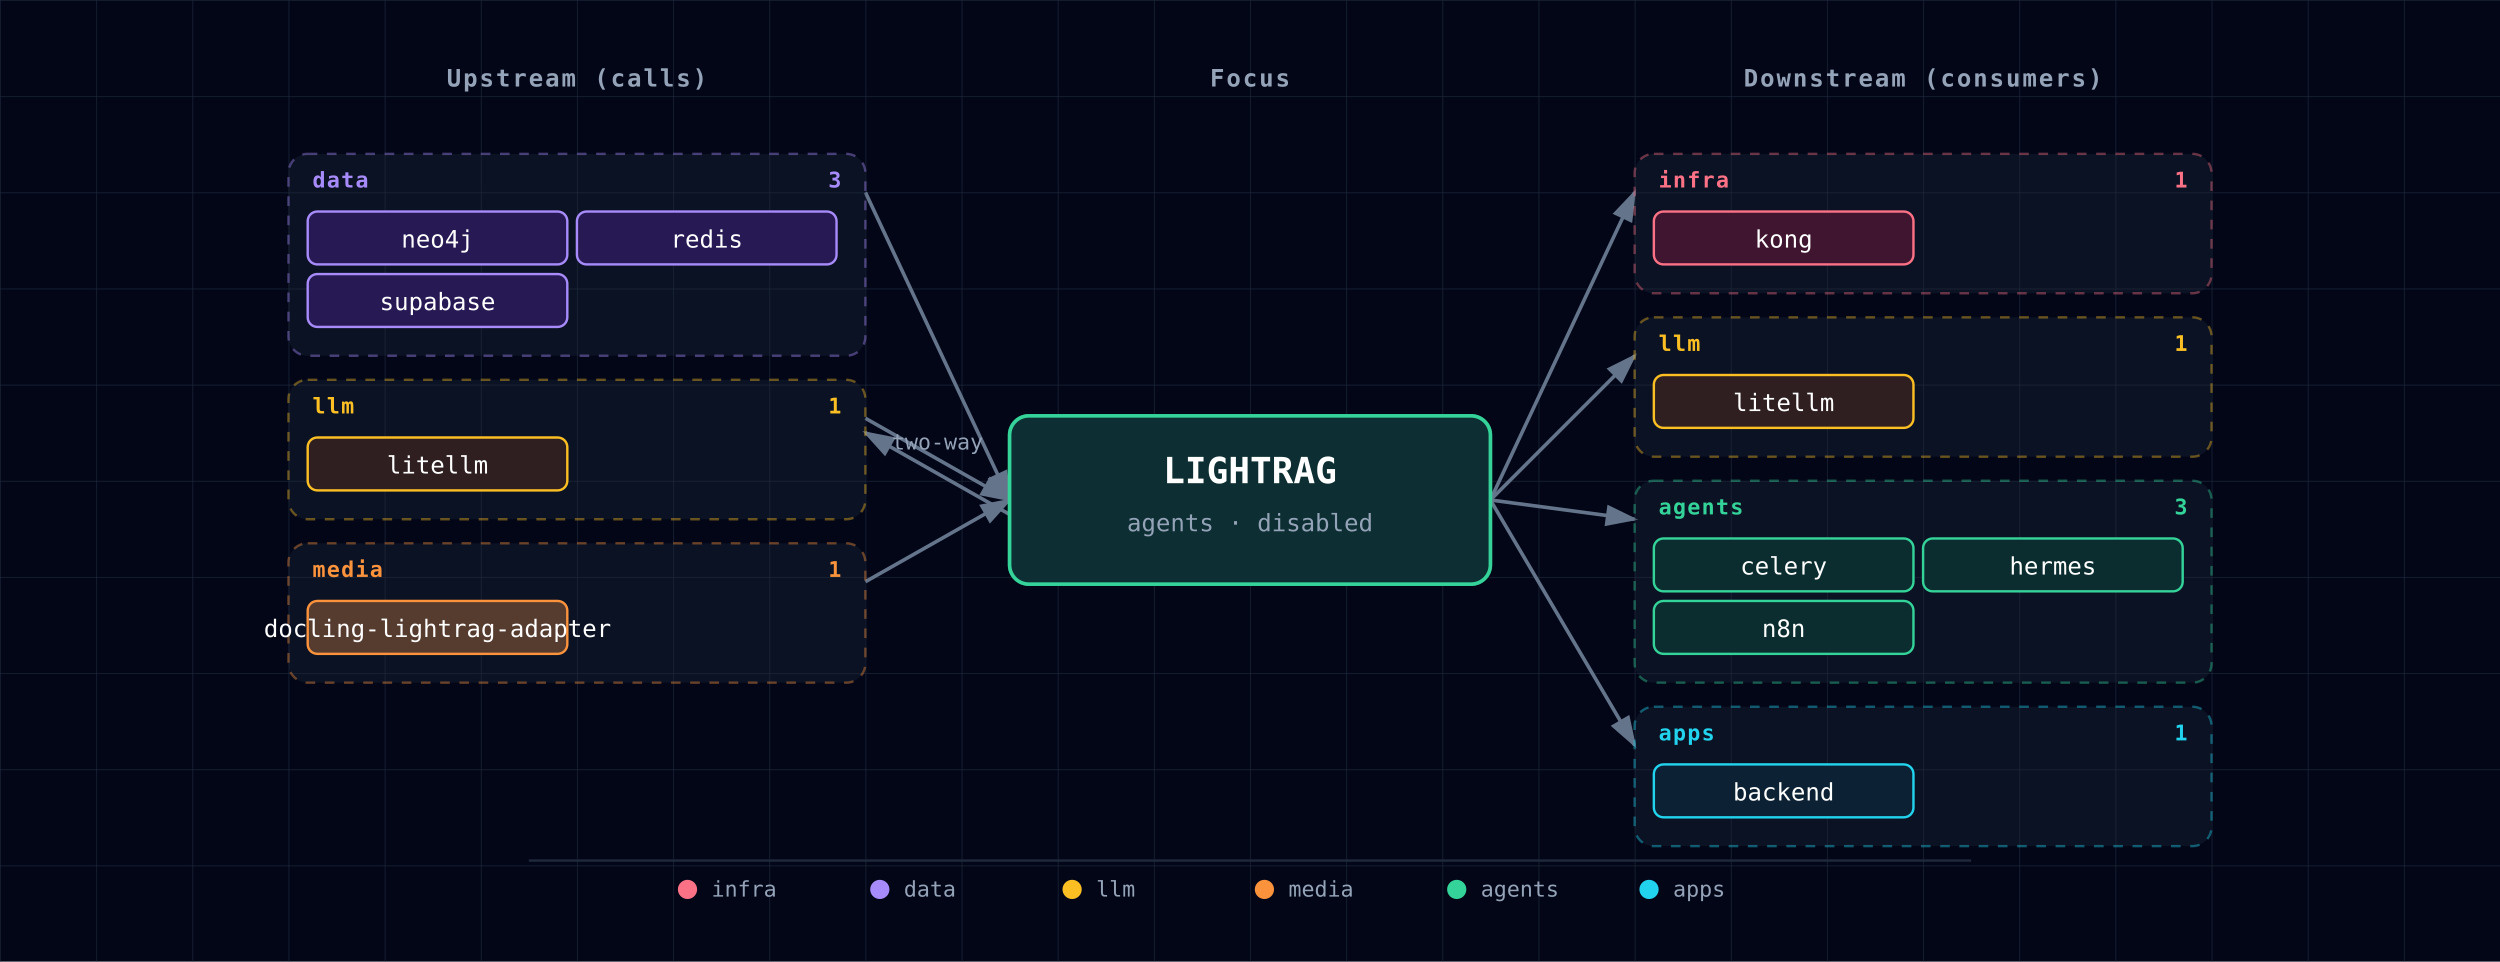
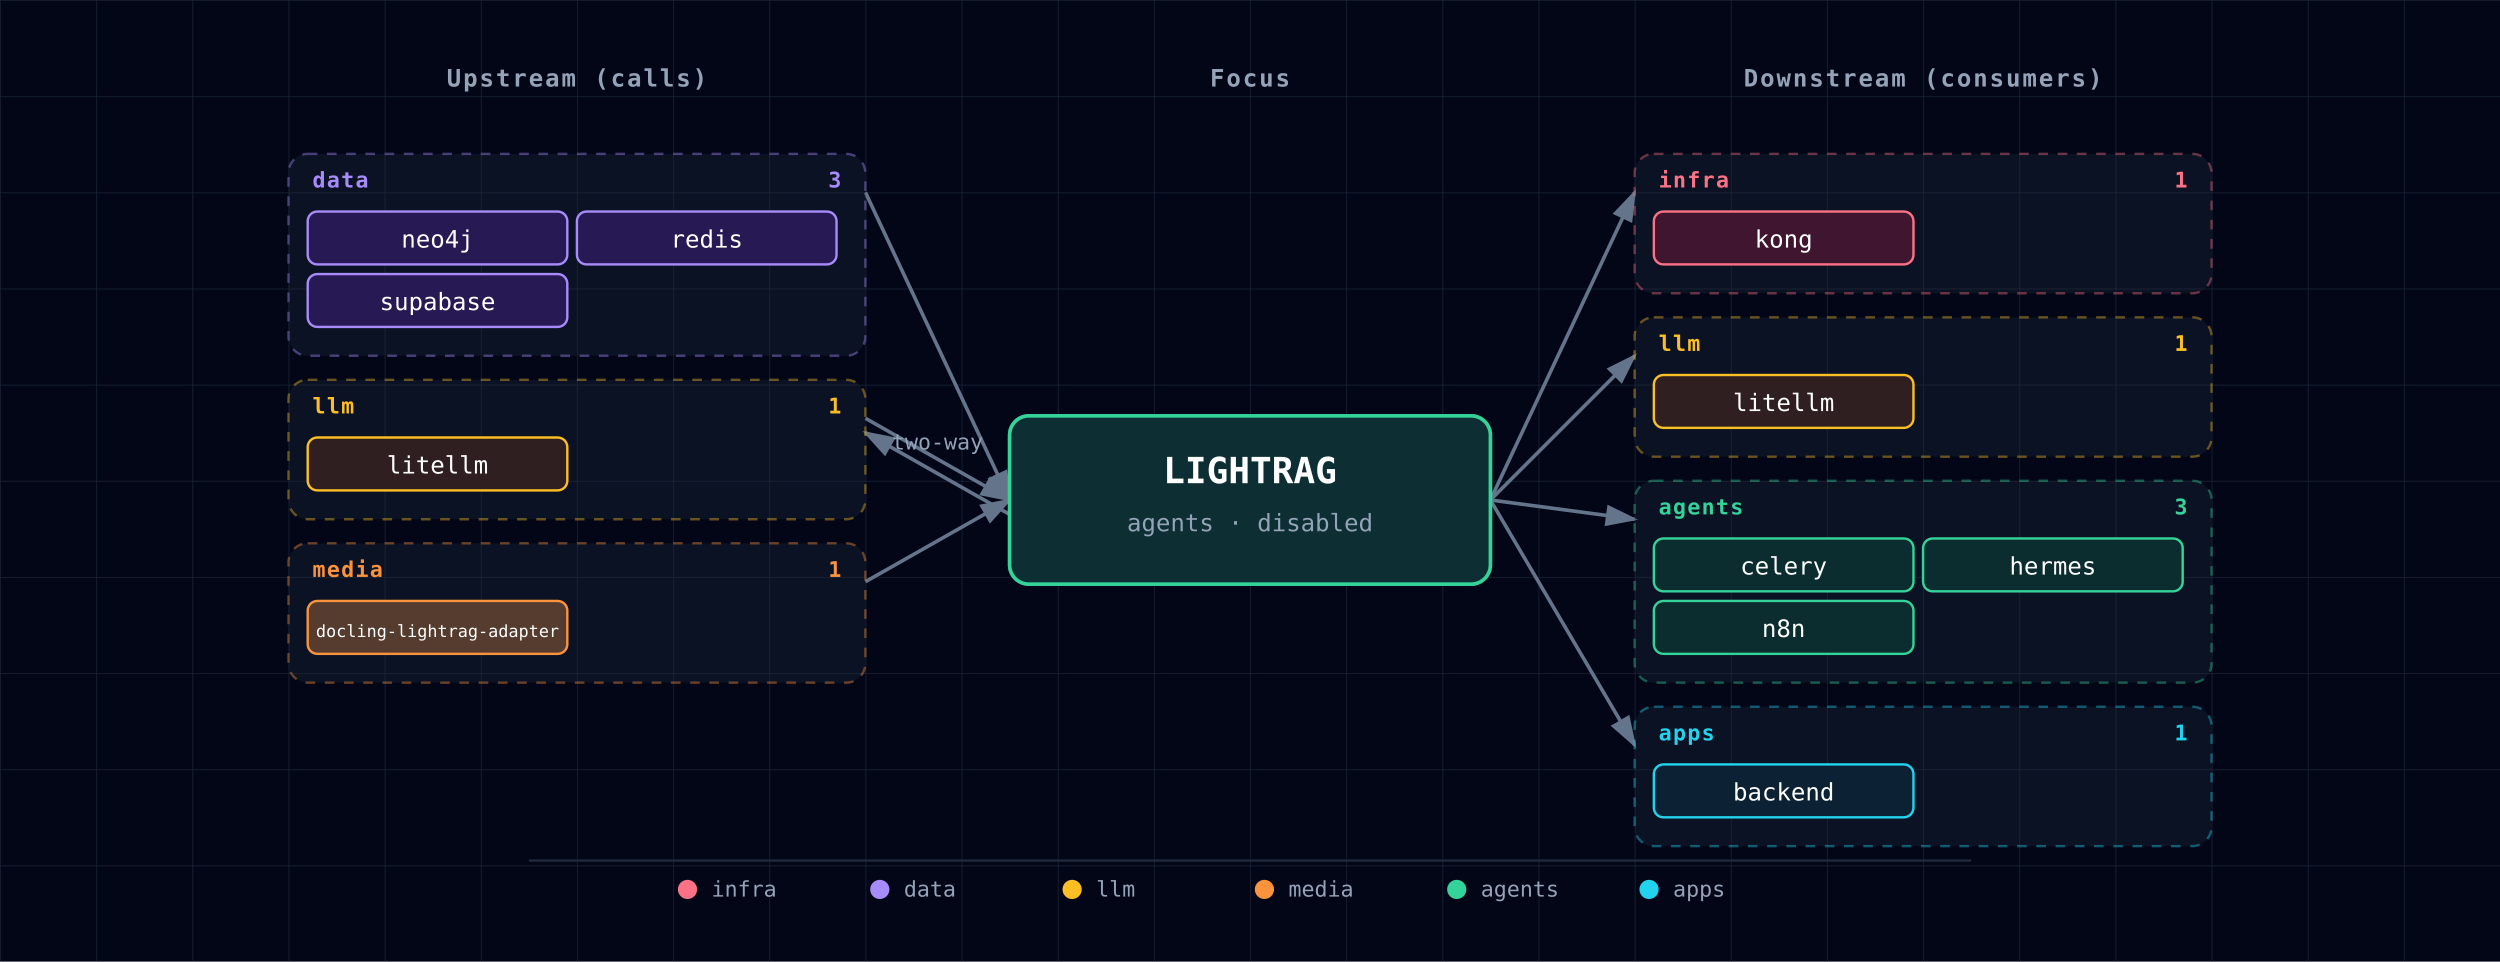
<svg xmlns="http://www.w3.org/2000/svg" viewBox="0 0 1040 400" font-family="'JetBrains Mono', 'Fira Code', Menlo, Consolas, monospace">
  <defs>
    <pattern id="grid" width="40" height="40" patternUnits="userSpaceOnUse">
      <path d="M 40 0 L 0 0 0 40" fill="none" stroke="#1e293b" stroke-width="0.5" />
    </pattern>
    <marker id="arrowhead" markerWidth="9" markerHeight="6" refX="8" refY="3" orient="auto">
      <polygon points="0 0, 9 3, 0 6" fill="#64748b" />
    </marker>
    <filter id="focus-glow" x="-50%" y="-50%" width="200%" height="200%">
      <feGaussianBlur in="SourceAlpha" stdDeviation="6" />
      <feFlood flood-color="#34d399" flood-opacity="0.6" />
      <feComposite in2="SourceAlpha" operator="in" />
      <feMerge>
        <feMergeNode />
        <feMergeNode in="SourceGraphic" />
      </feMerge>
    </filter>
  </defs>
  <rect width="1040" height="400" fill="#020617" />
  <rect width="1040" height="400" fill="url(#grid)" />
  <text x="240" y="36" fill="#94a3b8" font-size="10" font-weight="600" text-anchor="middle" letter-spacing="0.08em">Upstream (calls)</text>
  <text x="520" y="36" fill="#94a3b8" font-size="10" font-weight="600" text-anchor="middle" letter-spacing="0.08em">Focus</text>
  <text x="800" y="36" fill="#94a3b8" font-size="10" font-weight="600" text-anchor="middle" letter-spacing="0.08em">Downstream (consumers)</text>
  <line x1="360" y1="80" x2="420" y2="208" stroke="#64748b" stroke-width="1.5" marker-end="url(#arrowhead)" />
  <line x1="360" y1="174" x2="420" y2="208" stroke="#64748b" stroke-width="1.5" marker-end="url(#arrowhead)" />
  <line x1="420" y1="214" x2="360" y2="180" stroke="#64748b" stroke-width="1.5" marker-end="url(#arrowhead)" />
  <text x="390" y="187" fill="#94a3b8" font-size="9" text-anchor="middle">two-way</text>
  <line x1="360" y1="242" x2="420" y2="208" stroke="#64748b" stroke-width="1.5" marker-end="url(#arrowhead)" />
  <line x1="620" y1="208" x2="680" y2="80" stroke="#64748b" stroke-width="1.5" marker-end="url(#arrowhead)" />
  <line x1="620" y1="208" x2="680" y2="148" stroke="#64748b" stroke-width="1.5" marker-end="url(#arrowhead)" />
  <line x1="620" y1="208" x2="680" y2="216" stroke="#64748b" stroke-width="1.5" marker-end="url(#arrowhead)" />
  <line x1="620" y1="208" x2="680" y2="310" stroke="#64748b" stroke-width="1.5" marker-end="url(#arrowhead)" />
  <g>
    <g class="cluster">
      <rect x="120" y="64" width="240" height="84" rx="8" fill="rgba(30,41,59,0.35)" stroke="#a78bfa" stroke-width="1" stroke-dasharray="4,4" stroke-opacity="0.4" />
      <text x="130" y="78" fill="#a78bfa" font-size="9" font-weight="700" text-anchor="start" style="letter-spacing:0.06em;text-transform:uppercase;">data</text>
      <text x="350" y="78" fill="#a78bfa" font-size="9" font-weight="600" text-anchor="end">3</text>
    </g>
    <g>
      <rect x="128" y="88" width="108" height="22" rx="4" fill="#0f172a" />
      <rect x="128" y="88" width="108" height="22" rx="4" fill="rgba(76, 29, 149, 0.4)" stroke="#a78bfa" stroke-width="1" />
      <text x="182" y="103" fill="white" font-size="10" text-anchor="middle">neo4j</text>
    </g>
    <g>
      <rect x="240" y="88" width="108" height="22" rx="4" fill="#0f172a" />
      <rect x="240" y="88" width="108" height="22" rx="4" fill="rgba(76, 29, 149, 0.4)" stroke="#a78bfa" stroke-width="1" />
      <text x="294" y="103" fill="white" font-size="10" text-anchor="middle">redis</text>
    </g>
    <g>
      <rect x="128" y="114" width="108" height="22" rx="4" fill="#0f172a" />
      <rect x="128" y="114" width="108" height="22" rx="4" fill="rgba(76, 29, 149, 0.4)" stroke="#a78bfa" stroke-width="1" />
      <text x="182" y="129" fill="white" font-size="10" text-anchor="middle">supabase</text>
    </g>
    <g class="cluster">
      <rect x="120" y="158" width="240" height="58" rx="8" fill="rgba(30,41,59,0.35)" stroke="#fbbf24" stroke-width="1" stroke-dasharray="4,4" stroke-opacity="0.4" />
      <text x="130" y="172" fill="#fbbf24" font-size="9" font-weight="700" text-anchor="start" style="letter-spacing:0.06em;text-transform:uppercase;">llm</text>
      <text x="350" y="172" fill="#fbbf24" font-size="9" font-weight="600" text-anchor="end">1</text>
    </g>
    <g>
      <rect x="128" y="182" width="108" height="22" rx="4" fill="#0f172a" />
      <rect x="128" y="182" width="108" height="22" rx="4" fill="rgba(120, 53, 15, 0.3)" stroke="#fbbf24" stroke-width="1" />
      <text x="182" y="197" fill="white" font-size="10" text-anchor="middle">litellm</text>
    </g>
    <g class="cluster">
      <rect x="120" y="226" width="240" height="58" rx="8" fill="rgba(30,41,59,0.35)" stroke="#fb923c" stroke-width="1" stroke-dasharray="4,4" stroke-opacity="0.4" />
      <text x="130" y="240" fill="#fb923c" font-size="9" font-weight="700" text-anchor="start" style="letter-spacing:0.06em;text-transform:uppercase;">media</text>
      <text x="350" y="240" fill="#fb923c" font-size="9" font-weight="600" text-anchor="end">1</text>
    </g>
    <g>
      <rect x="128" y="250" width="108" height="22" rx="4" fill="#0f172a" />
      <rect x="128" y="250" width="108" height="22" rx="4" fill="rgba(251, 146, 60, 0.3)" stroke="#fb923c" stroke-width="1" />
-       <text x="182" y="265" fill="white" font-size="10" text-anchor="middle">docling-lightrag-adapter</text>
+       <text x="182" y="265" fill="white" font-size="7" text-anchor="middle">docling-lightrag-adapter</text>
    </g>
  </g>
  <g>
    <g class="cluster">
      <rect x="680" y="64" width="240" height="58" rx="8" fill="rgba(30,41,59,0.35)" stroke="#fb7185" stroke-width="1" stroke-dasharray="4,4" stroke-opacity="0.4" />
      <text x="690" y="78" fill="#fb7185" font-size="9" font-weight="700" text-anchor="start" style="letter-spacing:0.06em;text-transform:uppercase;">infra</text>
      <text x="910" y="78" fill="#fb7185" font-size="9" font-weight="600" text-anchor="end">1</text>
    </g>
    <g>
      <rect x="688" y="88" width="108" height="22" rx="4" fill="#0f172a" />
      <rect x="688" y="88" width="108" height="22" rx="4" fill="rgba(136, 19, 55, 0.4)" stroke="#fb7185" stroke-width="1" />
      <text x="742" y="103" fill="white" font-size="10" text-anchor="middle">kong</text>
    </g>
    <g class="cluster">
      <rect x="680" y="132" width="240" height="58" rx="8" fill="rgba(30,41,59,0.35)" stroke="#fbbf24" stroke-width="1" stroke-dasharray="4,4" stroke-opacity="0.4" />
      <text x="690" y="146" fill="#fbbf24" font-size="9" font-weight="700" text-anchor="start" style="letter-spacing:0.06em;text-transform:uppercase;">llm</text>
      <text x="910" y="146" fill="#fbbf24" font-size="9" font-weight="600" text-anchor="end">1</text>
    </g>
    <g>
      <rect x="688" y="156" width="108" height="22" rx="4" fill="#0f172a" />
      <rect x="688" y="156" width="108" height="22" rx="4" fill="rgba(120, 53, 15, 0.3)" stroke="#fbbf24" stroke-width="1" />
      <text x="742" y="171" fill="white" font-size="10" text-anchor="middle">litellm</text>
    </g>
    <g class="cluster">
      <rect x="680" y="200" width="240" height="84" rx="8" fill="rgba(30,41,59,0.35)" stroke="#34d399" stroke-width="1" stroke-dasharray="4,4" stroke-opacity="0.4" />
      <text x="690" y="214" fill="#34d399" font-size="9" font-weight="700" text-anchor="start" style="letter-spacing:0.06em;text-transform:uppercase;">agents</text>
      <text x="910" y="214" fill="#34d399" font-size="9" font-weight="600" text-anchor="end">3</text>
    </g>
    <g>
      <rect x="688" y="224" width="108" height="22" rx="4" fill="#0f172a" />
      <rect x="688" y="224" width="108" height="22" rx="4" fill="rgba(6, 78, 59, 0.4)" stroke="#34d399" stroke-width="1" />
      <text x="742" y="239" fill="white" font-size="10" text-anchor="middle">celery</text>
    </g>
    <g>
      <rect x="800" y="224" width="108" height="22" rx="4" fill="#0f172a" />
      <rect x="800" y="224" width="108" height="22" rx="4" fill="rgba(6, 78, 59, 0.4)" stroke="#34d399" stroke-width="1" />
      <text x="854" y="239" fill="white" font-size="10" text-anchor="middle">hermes</text>
    </g>
    <g>
      <rect x="688" y="250" width="108" height="22" rx="4" fill="#0f172a" />
      <rect x="688" y="250" width="108" height="22" rx="4" fill="rgba(6, 78, 59, 0.4)" stroke="#34d399" stroke-width="1" />
      <text x="742" y="265" fill="white" font-size="10" text-anchor="middle">n8n</text>
    </g>
    <g class="cluster">
      <rect x="680" y="294" width="240" height="58" rx="8" fill="rgba(30,41,59,0.35)" stroke="#22d3ee" stroke-width="1" stroke-dasharray="4,4" stroke-opacity="0.4" />
      <text x="690" y="308" fill="#22d3ee" font-size="9" font-weight="700" text-anchor="start" style="letter-spacing:0.06em;text-transform:uppercase;">apps</text>
      <text x="910" y="308" fill="#22d3ee" font-size="9" font-weight="600" text-anchor="end">1</text>
    </g>
    <g>
      <rect x="688" y="318" width="108" height="22" rx="4" fill="#0f172a" />
      <rect x="688" y="318" width="108" height="22" rx="4" fill="rgba(8, 51, 68, 0.4)" stroke="#22d3ee" stroke-width="1" />
      <text x="742" y="333" fill="white" font-size="10" text-anchor="middle">backend</text>
    </g>
  </g>
  <g class="focus" filter="url(#focus-glow)">
    <rect x="420" y="173" width="200" height="70" rx="8" fill="#0f172a" />
    <rect x="420" y="173" width="200" height="70" rx="8" fill="rgba(6, 78, 59, 0.4)" stroke="#34d399" stroke-width="1.5" />
    <text x="520" y="201" fill="white" font-size="15" font-weight="700" text-anchor="middle">LIGHTRAG</text>
    <text x="520" y="221" fill="#94a3b8" font-size="10" text-anchor="middle">agents · disabled</text>
  </g>
  <g class="legend">
    <line x1="220" y1="358" x2="820" y2="358" stroke="#1e293b" stroke-width="1" />
    <circle cx="286" cy="370" r="4" fill="#fb7185" />
    <text x="296" y="373" fill="#94a3b8" font-size="9" font-weight="400" text-anchor="start">infra</text>
    <circle cx="366" cy="370" r="4" fill="#a78bfa" />
    <text x="376" y="373" fill="#94a3b8" font-size="9" font-weight="400" text-anchor="start">data</text>
    <circle cx="446" cy="370" r="4" fill="#fbbf24" />
    <text x="456" y="373" fill="#94a3b8" font-size="9" font-weight="400" text-anchor="start">llm</text>
    <circle cx="526" cy="370" r="4" fill="#fb923c" />
    <text x="536" y="373" fill="#94a3b8" font-size="9" font-weight="400" text-anchor="start">media</text>
    <circle cx="606" cy="370" r="4" fill="#34d399" />
    <text x="616" y="373" fill="#94a3b8" font-size="9" font-weight="400" text-anchor="start">agents</text>
    <circle cx="686" cy="370" r="4" fill="#22d3ee" />
    <text x="696" y="373" fill="#94a3b8" font-size="9" font-weight="400" text-anchor="start">apps</text>
  </g>
</svg>
